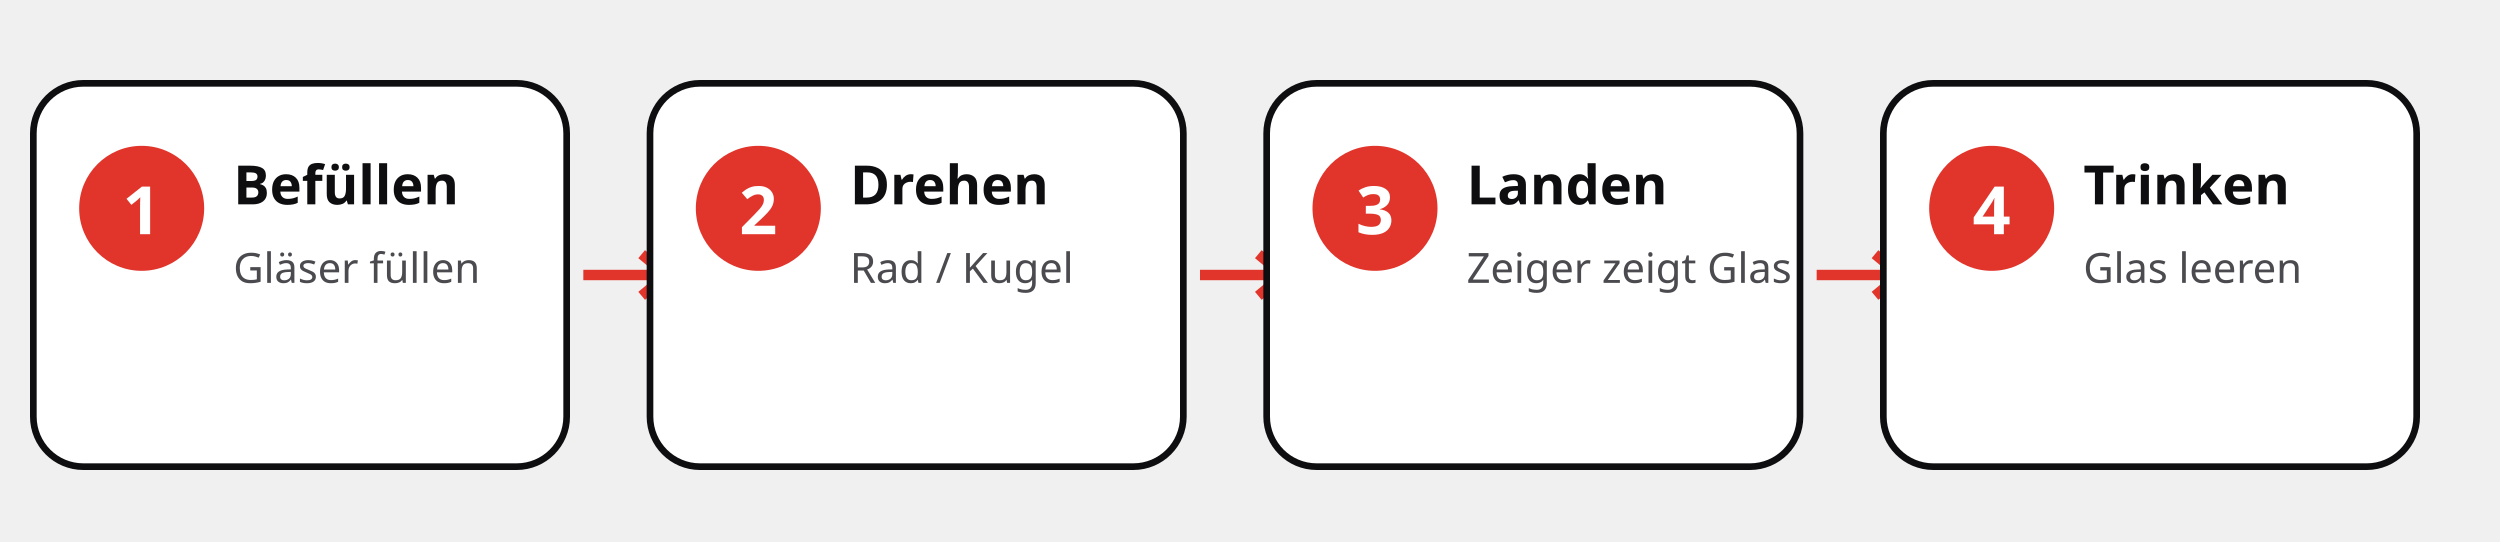
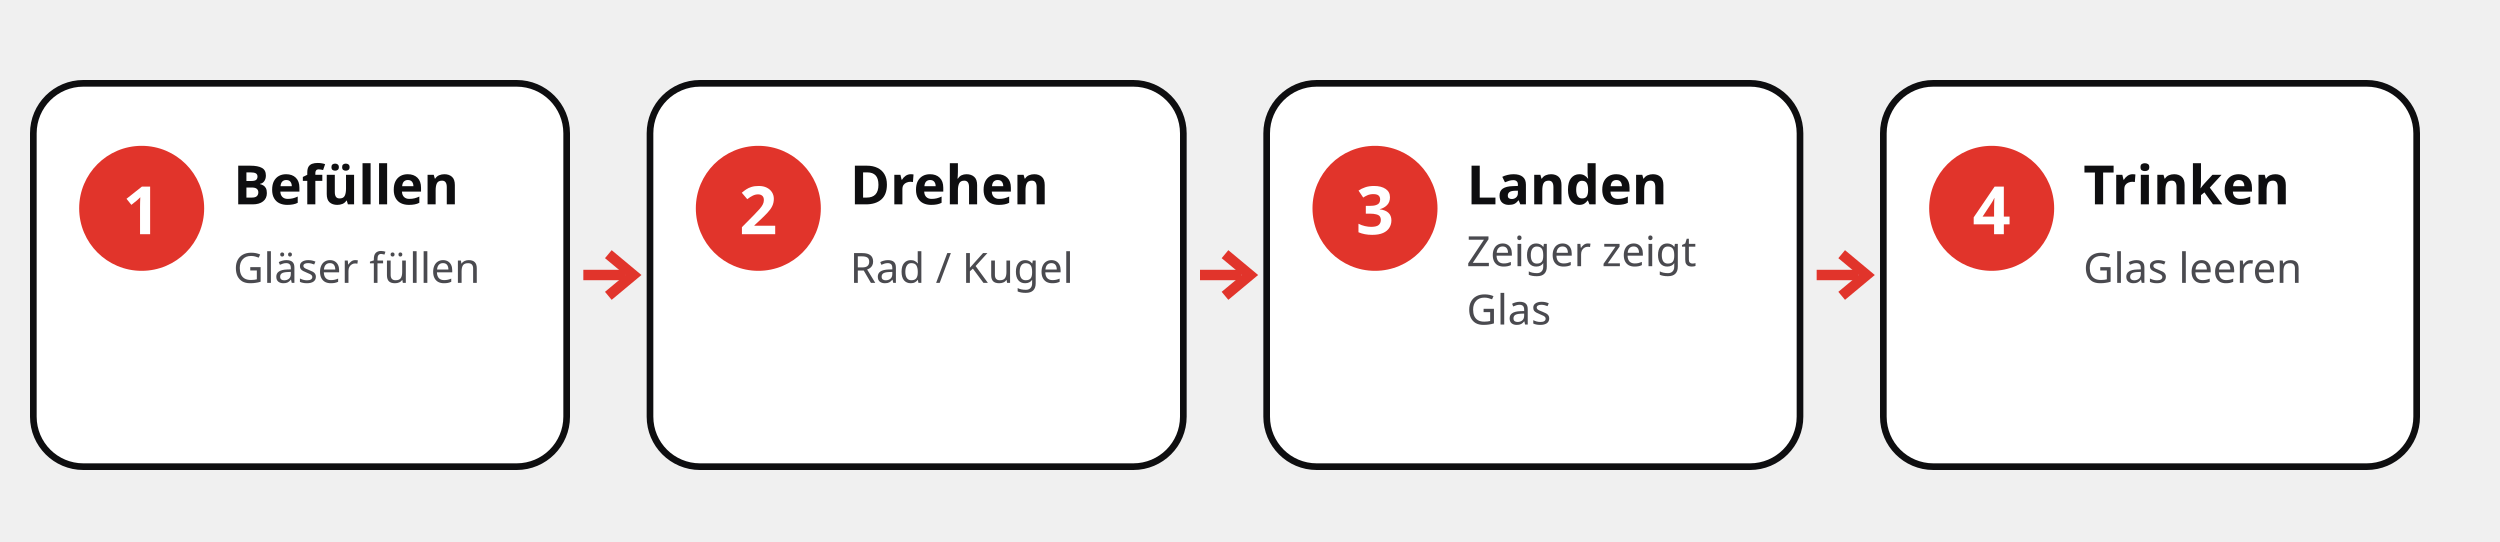
- <svg xmlns="http://www.w3.org/2000/svg" viewBox="0 0 600 130" role="img" aria-label="Trink-Roulette Ablauf in vier Schritten: nummerierte Shot-Gläser befüllen, das Rad oder die Kugel drehen, abwarten wo der Zeiger stehen bleibt, und das getroffene Glas austrinken.">
+ <svg xmlns="http://www.w3.org/2000/svg" viewBox="0 0 600 130" role="img" aria-label="Trink-Roulette Ablauf in vier Schritten: 1. Befüllen (Gläser füllen); 2. Drehen (Rad / Kugel); 3. Landen (Zeiger zeigt Glas); 4. Trinken (Glas leeren).">
  <rect x="8" y="20" width="128" height="92" rx="12" fill="#fff" stroke="#0E0E10" stroke-width="1.6" />
  <circle cx="34" cy="50" r="15" fill="#E1342B" />
  <text x="34" y="50" text-anchor="middle" dominant-baseline="central" font-family="sans-serif" font-size="16" font-weight="700" fill="#fff">1</text>
-   <text x="56" y="44" text-anchor="start" dominant-baseline="central" font-family="sans-serif" font-size="13" font-weight="700" fill="#0E0E10">Befüllen</text>
-   <text x="56" y="64" text-anchor="start" dominant-baseline="central" font-family="sans-serif" font-size="10" font-weight="400" fill="#4A4A4F">Gläser füllen</text>
-   <polyline points="140,66 160,66" fill="none" stroke="#E1342B" stroke-width="2.5" />
-   <polyline points="154,61 160,66 154,71" fill="none" stroke="#E1342B" stroke-width="2.5" />
+   <text x="56" y="44" dominant-baseline="central" font-family="sans-serif" font-size="13" font-weight="700" fill="#0E0E10">Befüllen</text>
+   <text x="56" y="64" dominant-baseline="central" font-family="sans-serif" font-size="10" fill="#4A4A4F">Gläser füllen</text>
  <rect x="156" y="20" width="128" height="92" rx="12" fill="#fff" stroke="#0E0E10" stroke-width="1.6" />
  <circle cx="182" cy="50" r="15" fill="#E1342B" />
  <text x="182" y="50" text-anchor="middle" dominant-baseline="central" font-family="sans-serif" font-size="16" font-weight="700" fill="#fff">2</text>
-   <text x="204" y="44" text-anchor="start" dominant-baseline="central" font-family="sans-serif" font-size="13" font-weight="700" fill="#0E0E10">Drehen</text>
-   <text x="204" y="64" text-anchor="start" dominant-baseline="central" font-family="sans-serif" font-size="10" font-weight="400" fill="#4A4A4F">Rad / Kugel</text>
-   <polyline points="288,66 308,66" fill="none" stroke="#E1342B" stroke-width="2.5" />
-   <polyline points="302,61 308,66 302,71" fill="none" stroke="#E1342B" stroke-width="2.5" />
+   <text x="204" y="44" dominant-baseline="central" font-family="sans-serif" font-size="13" font-weight="700" fill="#0E0E10">Drehen</text>
+   <text x="204" y="64" dominant-baseline="central" font-family="sans-serif" font-size="10" fill="#4A4A4F">Rad / Kugel</text>
  <rect x="304" y="20" width="128" height="92" rx="12" fill="#fff" stroke="#0E0E10" stroke-width="1.6" />
  <circle cx="330" cy="50" r="15" fill="#E1342B" />
  <text x="330" y="50" text-anchor="middle" dominant-baseline="central" font-family="sans-serif" font-size="16" font-weight="700" fill="#fff">3</text>
-   <text x="352" y="44" text-anchor="start" dominant-baseline="central" font-family="sans-serif" font-size="13" font-weight="700" fill="#0E0E10">Landen</text>
-   <text x="352" y="64" text-anchor="start" dominant-baseline="central" font-family="sans-serif" font-size="10" font-weight="400" fill="#4A4A4F">Zeiger zeigt Glas</text>
-   <polyline points="436,66 456,66" fill="none" stroke="#E1342B" stroke-width="2.5" />
-   <polyline points="450,61 456,66 450,71" fill="none" stroke="#E1342B" stroke-width="2.5" />
+   <text x="352" y="44" dominant-baseline="central" font-family="sans-serif" font-size="13" font-weight="700" fill="#0E0E10">Landen</text>
+   <text x="352" y="60" dominant-baseline="central" font-family="sans-serif" font-size="10" fill="#4A4A4F">Zeiger zeigt</text>
+   <text x="352" y="74" dominant-baseline="central" font-family="sans-serif" font-size="10" fill="#4A4A4F">Glas</text>
  <rect x="452" y="20" width="128" height="92" rx="12" fill="#fff" stroke="#0E0E10" stroke-width="1.6" />
  <circle cx="478" cy="50" r="15" fill="#E1342B" />
  <text x="478" y="50" text-anchor="middle" dominant-baseline="central" font-family="sans-serif" font-size="16" font-weight="700" fill="#fff">4</text>
-   <text x="500" y="44" text-anchor="start" dominant-baseline="central" font-family="sans-serif" font-size="13" font-weight="700" fill="#0E0E10">Trinken</text>
-   <text x="500" y="64" text-anchor="start" dominant-baseline="central" font-family="sans-serif" font-size="10" font-weight="400" fill="#4A4A4F">Glas leeren</text>
+   <text x="500" y="44" dominant-baseline="central" font-family="sans-serif" font-size="13" font-weight="700" fill="#0E0E10">Trinken</text>
+   <text x="500" y="64" dominant-baseline="central" font-family="sans-serif" font-size="10" fill="#4A4A4F">Glas leeren</text>
+   <polyline points="140,66 150,66" fill="none" stroke="#E1342B" stroke-width="2.5" />
+   <polyline points="146,61 152,66 146,71" fill="none" stroke="#E1342B" stroke-width="2.5" />
+   <polyline points="288,66 298,66" fill="none" stroke="#E1342B" stroke-width="2.5" />
+   <polyline points="294,61 300,66 294,71" fill="none" stroke="#E1342B" stroke-width="2.5" />
+   <polyline points="436,66 446,66" fill="none" stroke="#E1342B" stroke-width="2.5" />
+   <polyline points="442,61 448,66 442,71" fill="none" stroke="#E1342B" stroke-width="2.5" />
</svg>
